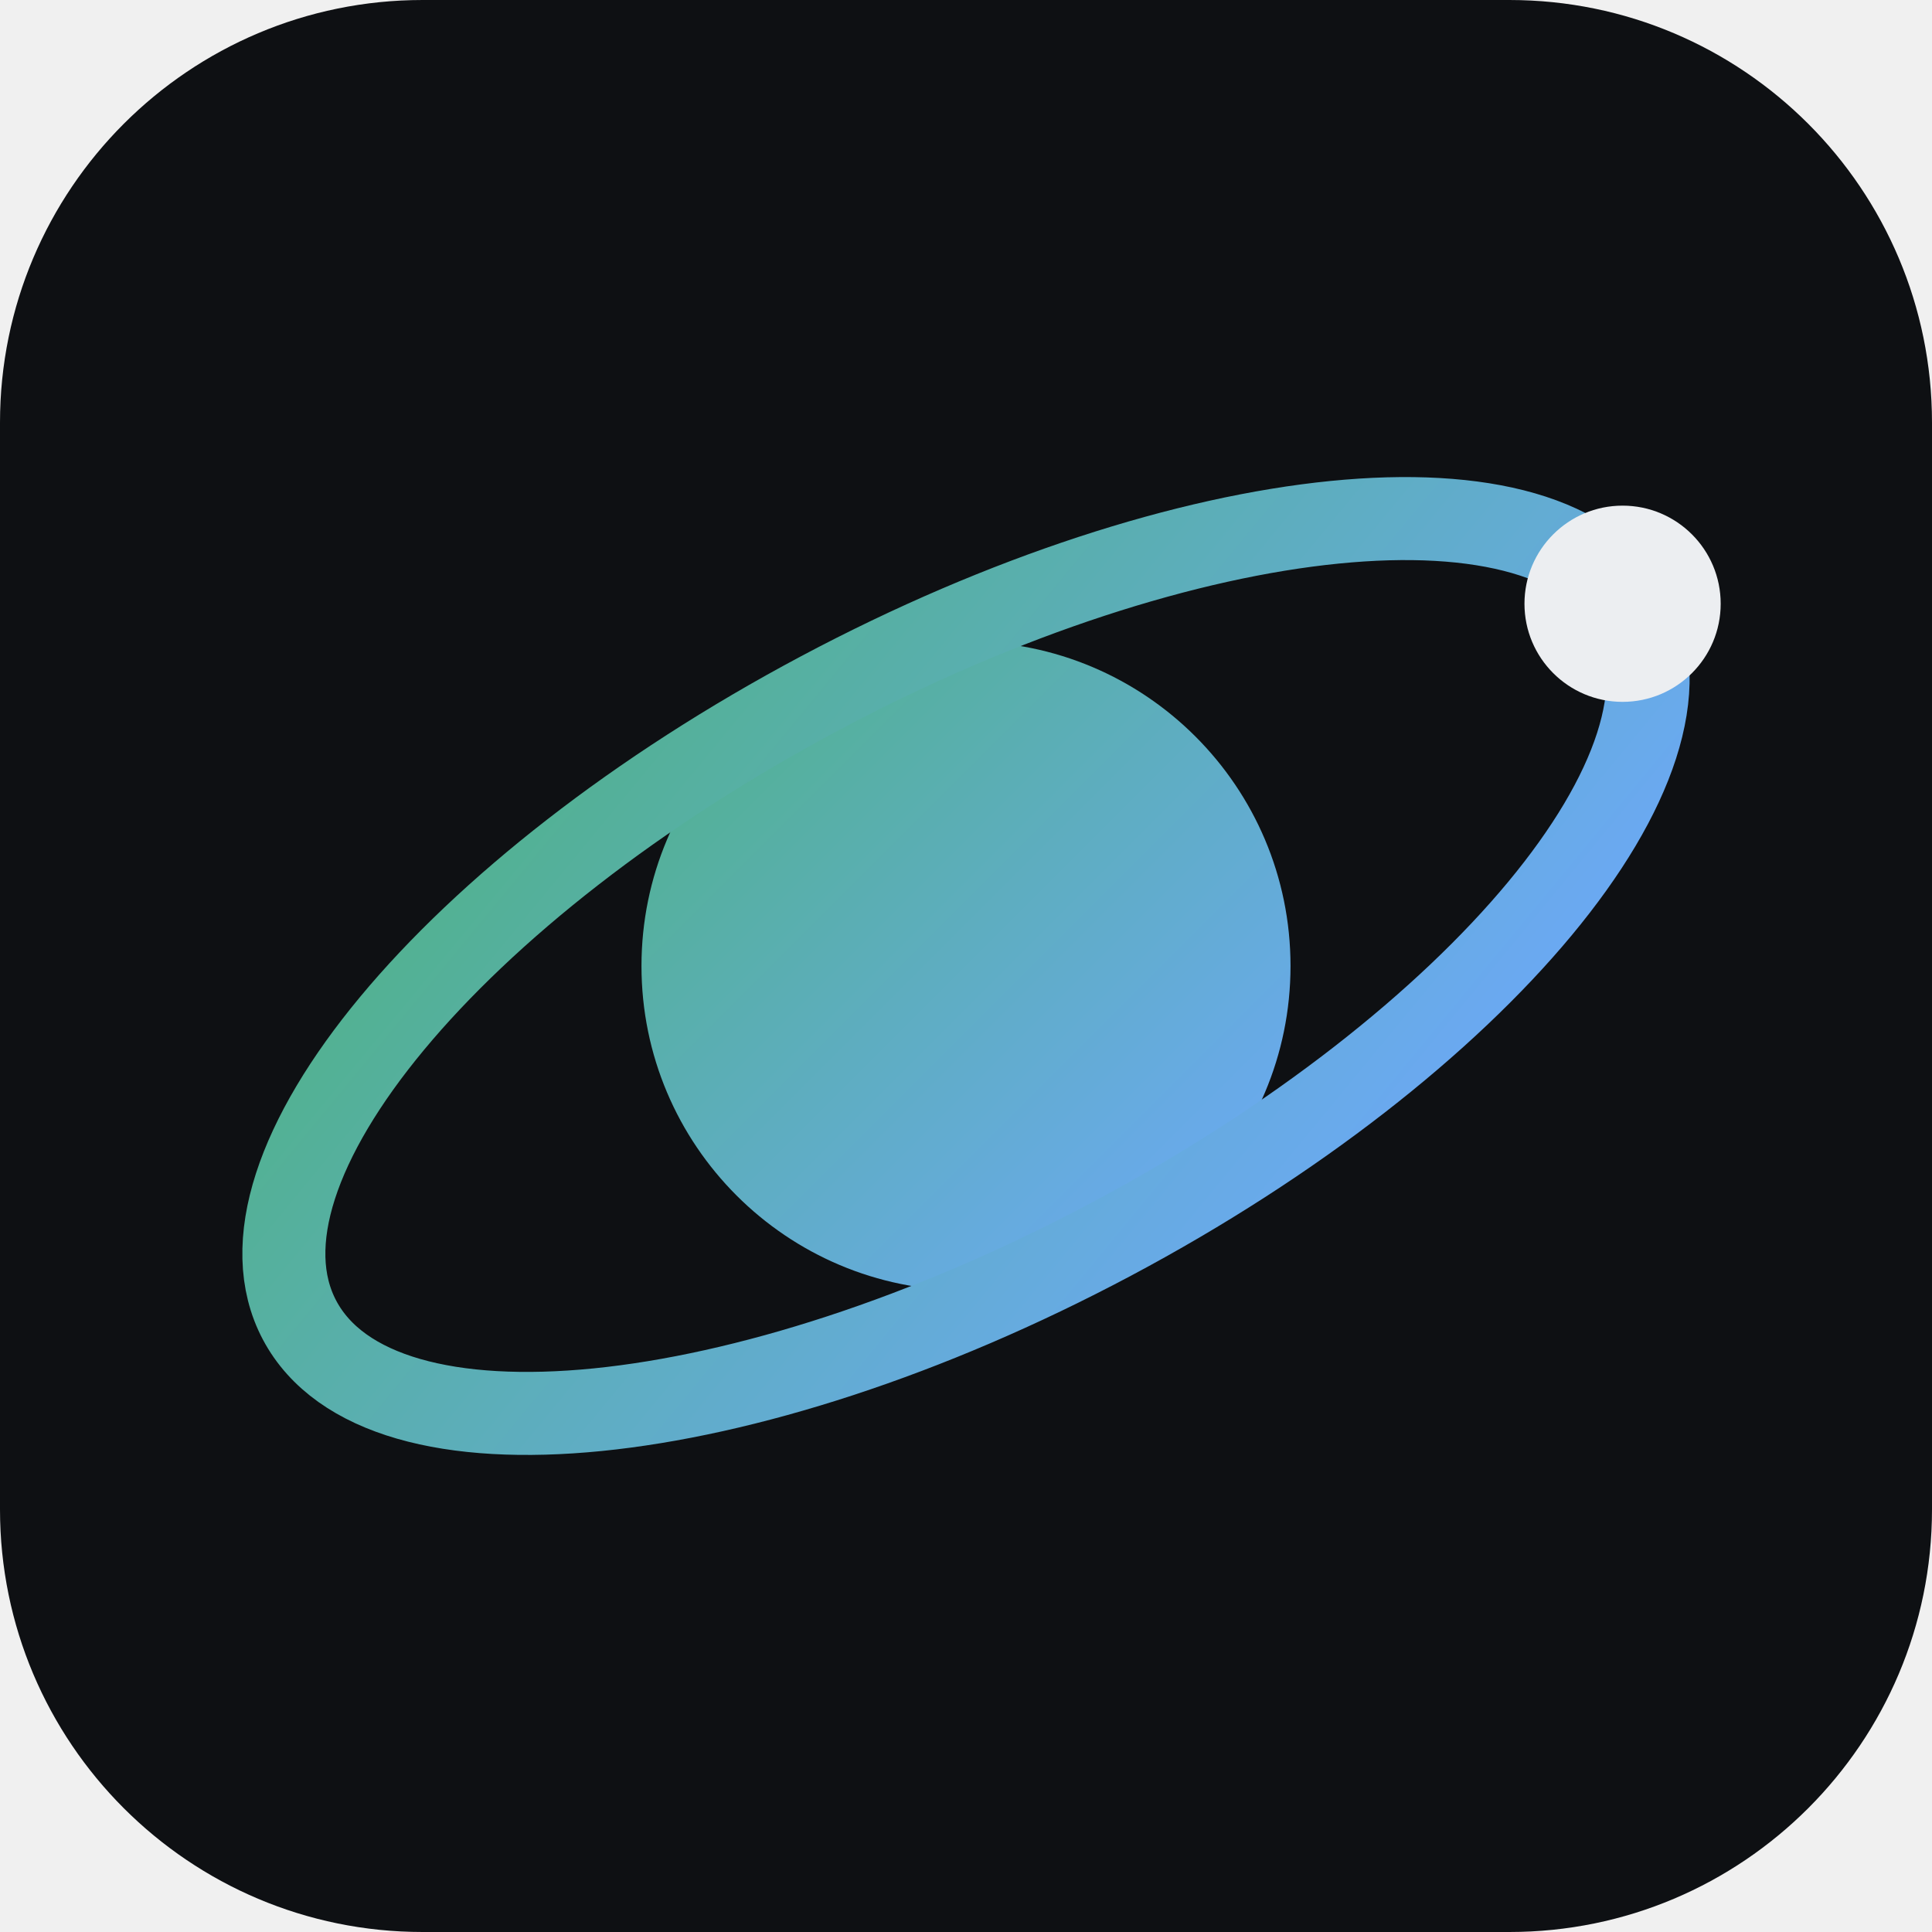
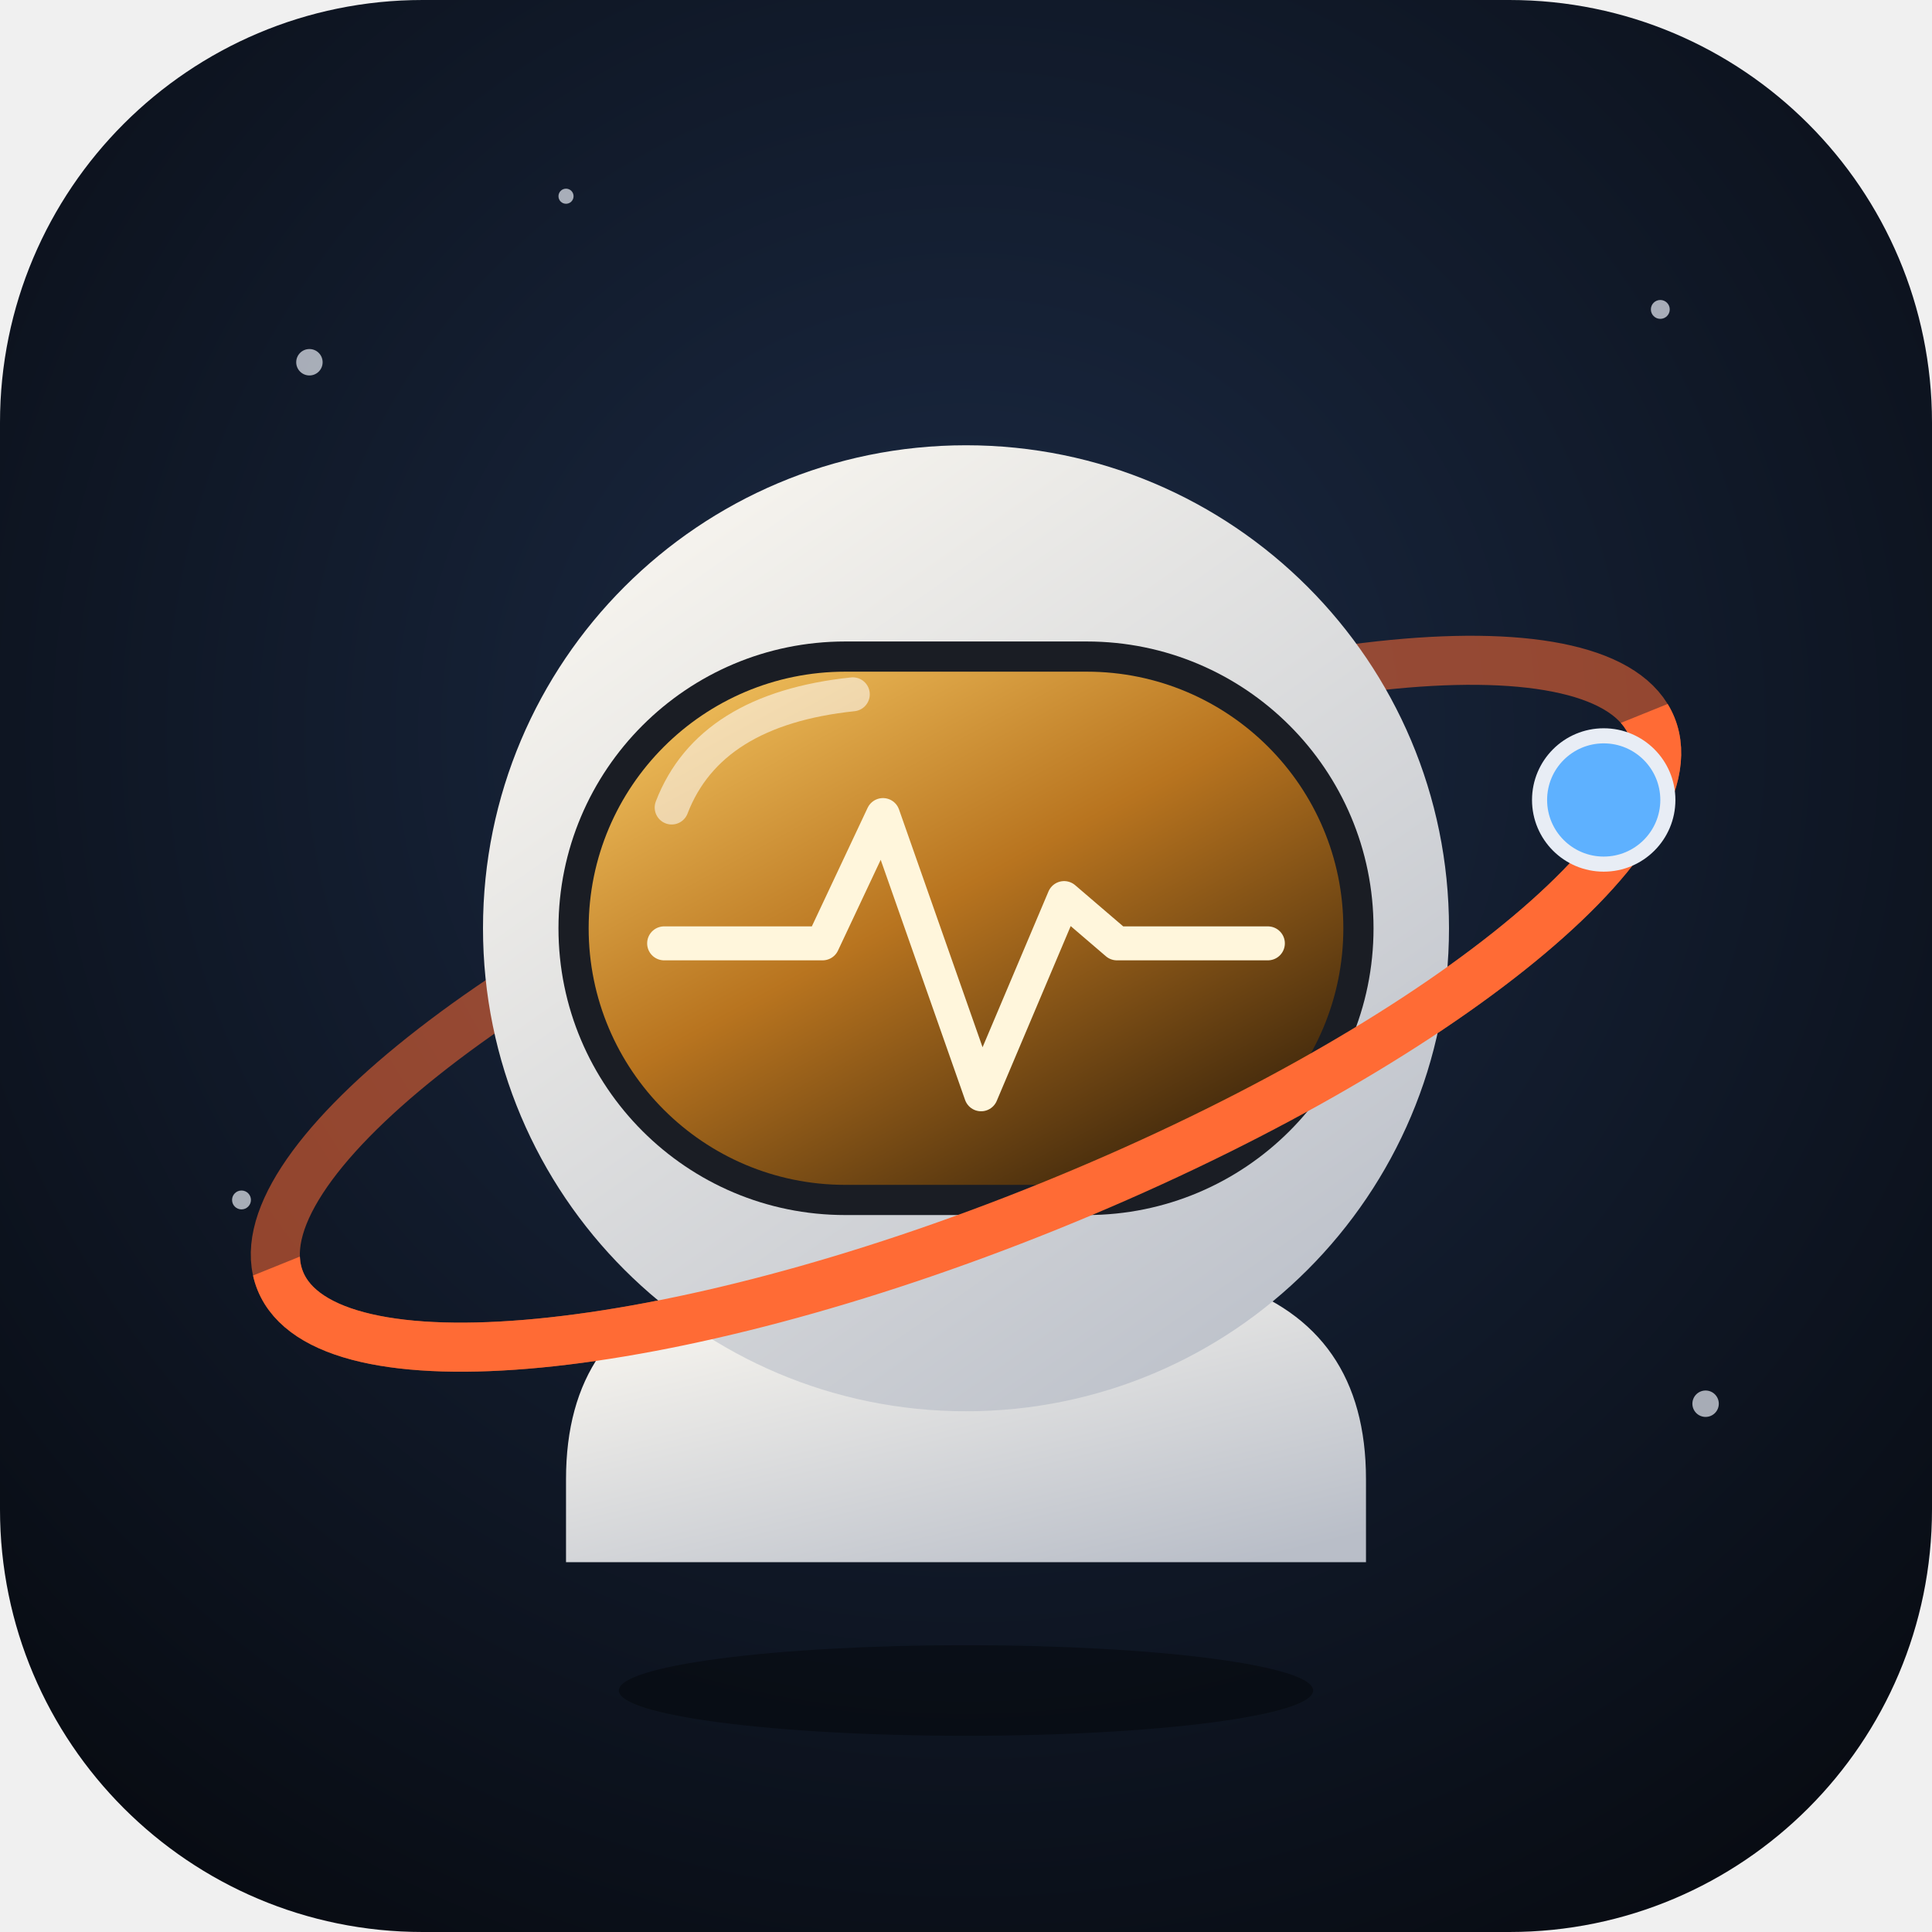
<svg xmlns="http://www.w3.org/2000/svg" viewBox="0 0 512 512">
  <defs>
-     <linearGradient id="g" x1="0" y1="0" x2="1" y2="1">
-       <stop offset="0" stop-color="#4fb286" />
-       <stop offset="1" stop-color="#6ea8ff" />
+     <radialGradient id="bg" cx="50%" cy="38%" r="75%">
+       <stop offset="0" stop-color="#1b2a44" />
+       <stop offset="1" stop-color="#070a10" />
+     </radialGradient>
+     <linearGradient id="shell" x1="0.15" y1="0" x2="0.85" y2="1">
+       <stop offset="0" stop-color="#fbf8f1" />
+       <stop offset="1" stop-color="#b9bec8" />
    </linearGradient>
+     <linearGradient id="visor" x1="0.1" y1="0" x2="0.9" y2="1">
+       <stop offset="0" stop-color="#f3c35f" />
+       <stop offset="0.45" stop-color="#b8741f" />
+       <stop offset="1" stop-color="#2a1a08" />
+     </linearGradient>
+     <clipPath id="front">
+       <rect x="-100" y="262" width="720" height="400" />
+     </clipPath>
  </defs>
-   <rect width="512" height="512" rx="112" fill="#0e1013" />
-   <circle cx="256" cy="256" r="86" fill="url(#g)" />
-   <ellipse cx="256" cy="256" rx="200" ry="82" fill="none" stroke="url(#g)" stroke-width="22" transform="rotate(-28 256 256)" />
-   <circle cx="430" cy="160" r="26" fill="#eceef1" />
+   <rect width="512" height="512" rx="112" fill="url(#bg)" />
+   <g fill="#e8edf5" opacity=".7">
+     <circle cx="82" cy="96" r="3.5" />
+     <circle cx="440" cy="82" r="2.5" />
+     <circle cx="64" cy="318" r="2.5" />
+     <circle cx="452" cy="372" r="3.5" />
+     <circle cx="150" cy="52" r="2" />
+   </g>
+   <g transform="rotate(-22 256 266)">
+     <ellipse cx="256" cy="266" rx="196" ry="58" fill="none" stroke="#ff6b35" stroke-width="13" opacity=".55" />
+   </g>
+   <ellipse cx="256" cy="448" rx="92" ry="12" fill="#000" opacity=".35" />
+   <path d="M150 392q0-40 36-52h140q36 12 36 52v22H150z" fill="url(#shell)" />
+   <circle cx="256" cy="246" r="128" fill="url(#shell)" />
+   <rect x="148" y="170" width="216" height="152" rx="76" fill="#1a1d24" />
+   <rect x="156" y="178" width="200" height="136" rx="68" fill="url(#visor)" />
+   <path d="M176 250h42l16-34 26 74 22-52 14 12h40" fill="none" stroke="#fff6dc" stroke-width="9" stroke-linecap="round" stroke-linejoin="round" />
+   <path d="M178 214q10-26 48-30" fill="none" stroke="#fff" stroke-width="9" stroke-linecap="round" opacity=".55" />
+   <g transform="rotate(-22 256 266)">
+     <g clip-path="url(#front)">
+       <ellipse cx="256" cy="266" rx="196" ry="58" fill="none" stroke="#ff6b35" stroke-width="13" />
+     </g>
+   </g>
+   <circle cx="425" cy="212" r="17" fill="#5eb1ff" />
+   <circle cx="425" cy="212" r="17" fill="none" stroke="#e8edf5" stroke-width="4" />
</svg>
